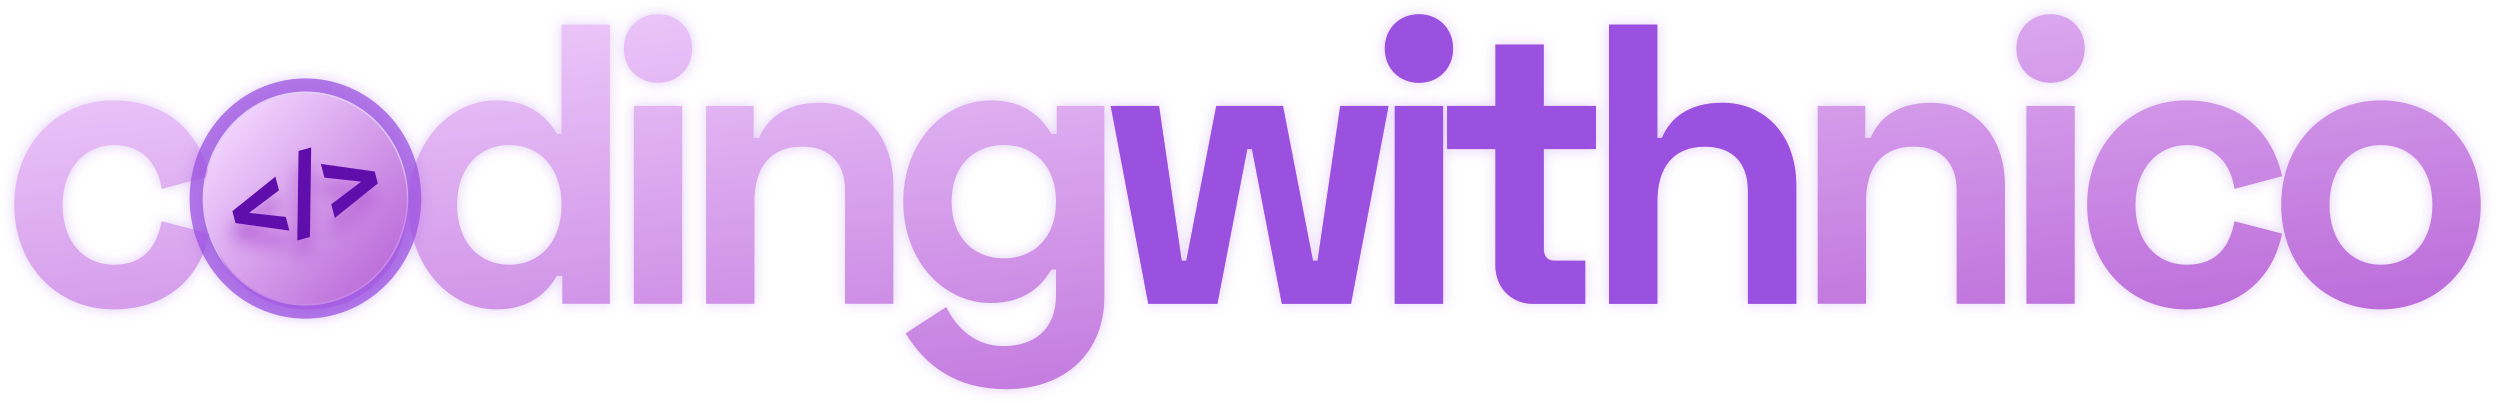
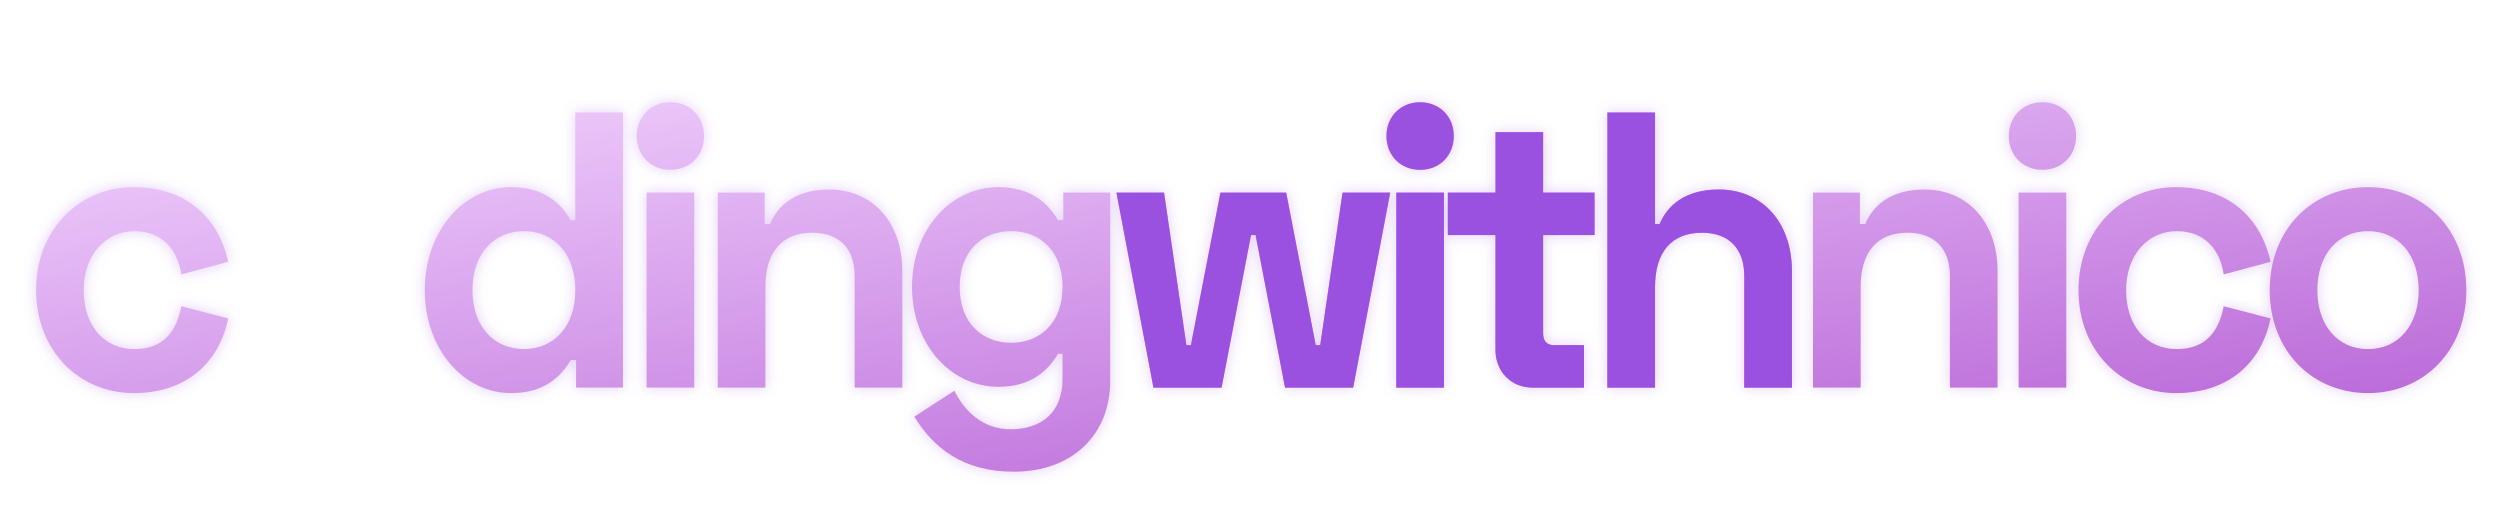
- <svg xmlns="http://www.w3.org/2000/svg" width="335" height="54" viewBox="0 0 335 54" fill="none">
+ <svg xmlns="http://www.w3.org/2000/svg" width="340" height="70" viewBox="0 0 340 70" fill="none">
  <g filter="url(#filter0_d)">
-     <path d="M1.909 27.455C1.909 35.687 7.771 41.46 15.177 41.46C22.326 41.46 26.8 37.344 28.034 31.304L21.657 29.646C20.989 33.121 19.189 35.473 15.28 35.473C11.114 35.473 8.389 32.266 8.389 27.455C8.389 22.644 11.371 19.437 15.28 19.437C19.189 19.437 21.194 22.11 21.657 25.317L28.034 23.606C26.697 17.566 22.274 13.45 15.177 13.45C7.771 13.45 1.909 19.223 1.909 27.455ZM27.914 27.455C27.914 35.794 33.777 41.46 41.286 41.46C48.794 41.46 54.657 35.794 54.657 27.455C54.657 19.116 48.794 13.45 41.286 13.45C33.777 13.45 27.914 19.116 27.914 27.455ZM34.394 27.455C34.394 22.644 37.171 19.437 41.286 19.437C45.4 19.437 48.177 22.644 48.177 27.455C48.177 32.266 45.4 35.473 41.286 35.473C37.171 35.473 34.394 32.266 34.394 27.455ZM81.722 3.294H75.242V17.94H74.625C73.288 15.695 71.025 13.45 66.499 13.45C60.122 13.45 54.773 19.33 54.773 27.455C54.773 35.58 60.122 41.46 66.499 41.46C71.025 41.46 73.288 39.215 74.625 36.97H75.345V40.712H81.722V3.294ZM68.248 19.437C72.259 19.437 75.242 22.43 75.242 27.455C75.242 32.48 72.259 35.473 68.248 35.473C64.339 35.473 61.254 32.587 61.254 27.455C61.254 22.323 64.339 19.437 68.248 19.437ZM83.596 6.501C83.596 9.227 85.602 11.098 88.174 11.098C90.745 11.098 92.751 9.227 92.751 6.501C92.751 3.775 90.745 1.904 88.174 1.904C85.602 1.904 83.596 3.775 83.596 6.501ZM91.414 14.198H84.934V40.712H91.414V14.198ZM94.616 14.198V40.712H101.096V27.027C101.096 22.323 103.308 19.651 107.474 19.651C111.176 19.651 113.234 21.842 113.234 25.531V40.712H119.714V24.889C119.714 17.994 115.445 13.771 109.788 13.771C105.108 13.771 102.742 16.016 101.714 18.475H100.994V14.198H94.616ZM141.609 14.198V17.94H140.889C139.552 15.695 137.289 13.45 132.764 13.45C126.386 13.45 121.038 19.116 121.038 27.027C121.038 34.938 126.386 40.605 132.764 40.605C137.289 40.605 139.552 38.359 140.889 36.114H141.506V39.535C141.506 44.239 138.472 46.378 134.461 46.378C130.604 46.378 128.135 43.865 126.798 41.139L121.346 44.667C123.918 48.837 127.878 52.151 134.872 52.151C142.895 52.151 147.986 47.072 147.986 39.803V14.198H141.609ZM134.512 34.618C130.604 34.618 127.518 31.945 127.518 27.027C127.518 22.11 130.604 19.437 134.512 19.437C138.524 19.437 141.506 22.216 141.506 27.027C141.506 31.838 138.524 34.618 134.512 34.618ZM243.569 14.198V40.712H250.049V27.027C250.049 22.323 252.26 19.651 256.426 19.651C260.129 19.651 262.186 21.842 262.186 25.531V40.712H268.666V24.889C268.666 17.994 264.397 13.771 258.74 13.771C254.06 13.771 251.694 16.016 250.666 18.475H249.946V14.198H243.569ZM270.196 6.501C270.196 9.227 272.201 11.098 274.773 11.098C277.344 11.098 279.35 9.227 279.35 6.501C279.35 3.775 277.344 1.904 274.773 1.904C272.201 1.904 270.196 3.775 270.196 6.501ZM278.013 14.198H271.533V40.712H278.013V14.198ZM279.673 27.455C279.673 35.687 285.536 41.46 292.941 41.46C300.09 41.46 304.564 37.344 305.799 31.304L299.421 29.646C298.753 33.121 296.953 35.473 293.044 35.473C288.879 35.473 286.153 32.266 286.153 27.455C286.153 22.644 289.136 19.437 293.044 19.437C296.953 19.437 298.959 22.11 299.421 25.317L305.799 23.606C304.461 17.566 300.039 13.45 292.941 13.45C285.536 13.45 279.673 19.223 279.673 27.455ZM305.679 27.455C305.679 35.794 311.541 41.46 319.05 41.46C326.559 41.46 332.421 35.794 332.421 27.455C332.421 19.116 326.559 13.45 319.05 13.45C311.541 13.45 305.679 19.116 305.679 27.455ZM312.159 27.455C312.159 22.644 314.936 19.437 319.05 19.437C323.164 19.437 325.941 22.644 325.941 27.455C325.941 32.266 323.164 35.473 319.05 35.473C314.936 35.473 312.159 32.266 312.159 27.455Z" fill="url(#paint0_linear)" />
-     <path d="M148.832 14.198L153.872 40.712H163.129L167.141 19.971H167.758L171.769 40.712H181.027L186.067 14.198H179.587L176.552 34.938H175.935L171.924 14.198H162.975L158.964 34.938H158.347L155.312 14.198H148.832ZM185.559 6.501C185.559 9.227 187.565 11.098 190.137 11.098C192.708 11.098 194.714 9.227 194.714 6.501C194.714 3.775 192.708 1.904 190.137 1.904C187.565 1.904 185.559 3.775 185.559 6.501ZM193.377 14.198H186.897V40.712H193.377V14.198ZM193.906 14.198V19.971H200.386V35.58C200.386 38.573 202.546 40.712 205.426 40.712H212.42V34.938H208.306C207.38 34.938 206.866 34.404 206.866 33.335V19.971H213.86V14.198H206.866V5.966H200.386V14.198H193.906ZM215.604 3.294V40.712H222.084V27.027C222.084 22.323 224.296 19.651 228.462 19.651C232.164 19.651 234.222 21.842 234.222 25.531V40.712H240.702V24.889C240.702 17.994 236.433 13.771 230.776 13.771C226.096 13.771 223.73 16.016 222.702 18.475H222.084V3.294H215.604Z" fill="url(#paint1_linear)" />
-     <path d="M148.832 14.198L153.872 40.712H163.129L167.141 19.971H167.758L171.769 40.712H181.027L186.067 14.198H179.587L176.552 34.938H175.935L171.924 14.198H162.975L158.964 34.938H158.347L155.312 14.198H148.832ZM185.559 6.501C185.559 9.227 187.565 11.098 190.137 11.098C192.708 11.098 194.714 9.227 194.714 6.501C194.714 3.775 192.708 1.904 190.137 1.904C187.565 1.904 185.559 3.775 185.559 6.501ZM193.377 14.198H186.897V40.712H193.377V14.198ZM193.906 14.198V19.971H200.386V35.58C200.386 38.573 202.546 40.712 205.426 40.712H212.42V34.938H208.306C207.38 34.938 206.866 34.404 206.866 33.335V19.971H213.86V14.198H206.866V5.966H200.386V14.198H193.906ZM215.604 3.294V40.712H222.084V27.027C222.084 22.323 224.296 19.651 228.462 19.651C232.164 19.651 234.222 21.842 234.222 25.531V40.712H240.702V24.889C240.702 17.994 236.433 13.771 230.776 13.771C226.096 13.771 223.73 16.016 222.702 18.475H222.084V3.294H215.604Z" fill="url(#paint2_linear)" />
-   </g>
-   <g filter="url(#filter1_d)">
-     <path d="M44.441 40.231C51.681 38.215 55.978 30.48 54.038 22.955C52.098 15.43 44.656 10.964 37.416 12.98C30.176 14.997 25.88 22.732 27.82 30.256C29.76 37.782 37.201 42.247 44.441 40.231Z" fill="url(#paint3_linear)" />
-     <path d="M44.718 41.307C52.53 39.131 57.166 30.786 55.073 22.666C52.98 14.547 44.95 9.729 37.139 11.905C29.327 14.08 24.692 22.426 26.785 30.545C28.878 38.664 36.907 43.482 44.718 41.307Z" stroke="#9B51E0" stroke-opacity="0.75" stroke-width="1.755" />
-   </g>
-   <g filter="url(#filter2_d)">
-     <path d="M31.558 29.892L38.773 30.903L38.298 29.062L33.468 28.546L33.447 28.464L37.381 25.507L36.907 23.666L31.145 28.291L31.558 29.892Z" fill="#5F0DAB" />
-     <path d="M41.698 19.753L40.007 20.224L39.839 32.219L41.53 31.748L41.698 19.753Z" fill="#5F0DAB" />
-     <path d="M50.625 24.581L50.212 22.981L42.997 21.969L43.472 23.811L48.302 24.327L48.323 24.409L44.389 27.366L44.863 29.207L50.625 24.581Z" fill="#5F0DAB" />
+     <path d="M4.909 39.455C4.909 47.687 10.771 53.46 18.177 53.46C25.326 53.46 29.8 49.344 31.034 43.304L24.657 41.647C23.989 45.121 22.189 47.473 18.28 47.473C14.114 47.473 11.389 44.266 11.389 39.455C11.389 34.644 14.371 31.437 18.28 31.437C22.189 31.437 24.194 34.109 24.657 37.317L31.034 35.606C29.697 29.566 25.274 25.45 18.177 25.45C10.771 25.45 4.909 31.223 4.909 39.455ZM84.722 15.294H78.242V29.94H77.625C76.288 27.695 74.025 25.45 69.499 25.45C63.122 25.45 57.773 31.33 57.773 39.455C57.773 47.58 63.122 53.46 69.499 53.46C74.025 53.46 76.288 51.215 77.625 48.97H78.345V52.712H84.722V15.294ZM71.248 31.437C75.259 31.437 78.242 34.43 78.242 39.455C78.242 44.48 75.259 47.473 71.248 47.473C67.339 47.473 64.254 44.587 64.254 39.455C64.254 34.323 67.339 31.437 71.248 31.437ZM86.596 18.501C86.596 21.227 88.602 23.098 91.174 23.098C93.745 23.098 95.751 21.227 95.751 18.501C95.751 15.775 93.745 13.904 91.174 13.904C88.602 13.904 86.596 15.775 86.596 18.501ZM94.414 26.198H87.934V52.712H94.414V26.198ZM97.616 26.198V52.712H104.096V39.027C104.096 34.323 106.308 31.651 110.474 31.651C114.176 31.651 116.234 33.842 116.234 37.531V52.712H122.714V36.889C122.714 29.994 118.445 25.771 112.788 25.771C108.108 25.771 105.742 28.016 104.714 30.475H103.994V26.198H97.616ZM144.609 26.198V29.94H143.889C142.552 27.695 140.289 25.45 135.764 25.45C129.386 25.45 124.038 31.116 124.038 39.027C124.038 46.938 129.386 52.605 135.764 52.605C140.289 52.605 142.552 50.359 143.889 48.114H144.506V51.535C144.506 56.239 141.472 58.378 137.461 58.378C133.604 58.378 131.135 55.865 129.798 53.139L124.346 56.667C126.918 60.837 130.878 64.151 137.872 64.151C145.895 64.151 150.986 59.072 150.986 51.803V26.198H144.609ZM137.512 46.618C133.604 46.618 130.518 43.945 130.518 39.027C130.518 34.109 133.604 31.437 137.512 31.437C141.524 31.437 144.506 34.216 144.506 39.027C144.506 43.838 141.524 46.618 137.512 46.618ZM246.569 26.198V52.712H253.049V39.027C253.049 34.323 255.26 31.651 259.426 31.651C263.129 31.651 265.186 33.842 265.186 37.531V52.712H271.666V36.889C271.666 29.994 267.397 25.771 261.74 25.771C257.06 25.771 254.694 28.016 253.666 30.475H252.946V26.198H246.569ZM273.196 18.501C273.196 21.227 275.201 23.098 277.773 23.098C280.344 23.098 282.35 21.227 282.35 18.501C282.35 15.775 280.344 13.904 277.773 13.904C275.201 13.904 273.196 15.775 273.196 18.501ZM281.013 26.198H274.533V52.712H281.013V26.198ZM282.673 39.455C282.673 47.687 288.536 53.46 295.941 53.46C303.09 53.46 307.564 49.344 308.799 43.304L302.421 41.647C301.753 45.121 299.953 47.473 296.044 47.473C291.879 47.473 289.153 44.266 289.153 39.455C289.153 34.644 292.136 31.437 296.044 31.437C299.953 31.437 301.959 34.109 302.421 37.317L308.799 35.606C307.461 29.566 303.039 25.45 295.941 25.45C288.536 25.45 282.673 31.223 282.673 39.455ZM308.679 39.455C308.679 47.794 314.541 53.46 322.05 53.46C329.559 53.46 335.421 47.794 335.421 39.455C335.421 31.116 329.559 25.45 322.05 25.45C314.541 25.45 308.679 31.116 308.679 39.455ZM315.159 39.455C315.159 34.644 317.936 31.437 322.05 31.437C326.164 31.437 328.941 34.644 328.941 39.455C328.941 44.266 326.164 47.473 322.05 47.473C317.936 47.473 315.159 44.266 315.159 39.455Z" fill="url(#paint0_linear)" />
+     <path d="M151.832 26.198L156.872 52.712H166.129L170.141 31.971H170.758L174.769 52.712H184.027L189.067 26.198H182.587L179.552 46.938H178.935L174.924 26.198H165.975L161.964 46.938H161.347L158.312 26.198H151.832ZM188.559 18.501C188.559 21.227 190.565 23.098 193.137 23.098C195.708 23.098 197.714 21.227 197.714 18.501C197.714 15.775 195.708 13.904 193.137 13.904C190.565 13.904 188.559 15.775 188.559 18.501ZM196.377 26.198H189.897V52.712H196.377V26.198ZM196.906 26.198V31.971H203.386V47.58C203.386 50.573 205.546 52.712 208.426 52.712H215.42V46.938H211.306C210.38 46.938 209.866 46.404 209.866 45.335V31.971H216.86V26.198H209.866V17.966H203.386V26.198H196.906ZM218.604 15.294V52.712H225.084V39.027C225.084 34.323 227.296 31.651 231.462 31.651C235.164 31.651 237.222 33.842 237.222 37.531V52.712H243.702V36.889C243.702 29.994 239.433 25.771 233.776 25.771C229.096 25.771 226.73 28.016 225.702 30.475H225.084V15.294H218.604Z" fill="url(#paint1_linear)" />
+     <path d="M151.832 26.198L156.872 52.712H166.129L170.141 31.971H170.758L174.769 52.712H184.027L189.067 26.198H182.587L179.552 46.938H178.935L174.924 26.198H165.975L161.964 46.938H161.347L158.312 26.198H151.832ZM188.559 18.501C188.559 21.227 190.565 23.098 193.137 23.098C195.708 23.098 197.714 21.227 197.714 18.501C197.714 15.775 195.708 13.904 193.137 13.904C190.565 13.904 188.559 15.775 188.559 18.501ZM196.377 26.198H189.897V52.712H196.377V26.198ZM196.906 26.198V31.971H203.386V47.58C203.386 50.573 205.546 52.712 208.426 52.712H215.42V46.938H211.306C210.38 46.938 209.866 46.404 209.866 45.335V31.971H216.86V26.198H209.866V17.966H203.386V26.198H196.906ZM218.604 15.294V52.712H225.084V39.027C225.084 34.323 227.296 31.651 231.462 31.651C235.164 31.651 237.222 33.842 237.222 37.531V52.712H243.702V36.889C243.702 29.994 239.433 25.771 233.776 25.771C229.096 25.771 226.73 28.016 225.702 30.475H225.084V15.294H218.604Z" fill="url(#paint2_linear)" />
  </g>
  <defs>
-     <filter id="filter0_d" x="0.153" y="0.149" width="334.024" height="53.757" filterUnits="userSpaceOnUse" color-interpolation-filters="sRGB">
+     <filter id="filter0_d" x="3.153" y="12.149" width="334.024" height="53.757" filterUnits="userSpaceOnUse" color-interpolation-filters="sRGB">
      <feFlood flood-opacity="0" result="BackgroundImageFix" />
      <feColorMatrix in="SourceAlpha" type="matrix" values="0 0 0 0 0 0 0 0 0 0 0 0 0 0 0 0 0 0 127 0" />
      <feOffset />
      <feGaussianBlur stdDeviation="0.878" />
      <feColorMatrix type="matrix" values="0 0 0 0 0.608 0 0 0 0 0.318 0 0 0 0 0.878 0 0 0 0.26 0" />
      <feBlend mode="normal" in2="BackgroundImageFix" result="effect1_dropShadow" />
      <feBlend mode="normal" in="SourceGraphic" in2="effect1_dropShadow" result="shape" />
    </filter>
-     <filter id="filter1_d" x="23.654" y="8.744" width="34.55" height="35.723" filterUnits="userSpaceOnUse" color-interpolation-filters="sRGB">
-       <feFlood flood-opacity="0" result="BackgroundImageFix" />
-       <feColorMatrix in="SourceAlpha" type="matrix" values="0 0 0 0 0 0 0 0 0 0 0 0 0 0 0 0 0 0 127 0" />
-       <feOffset />
-       <feGaussianBlur stdDeviation="0.878" />
-       <feColorMatrix type="matrix" values="0 0 0 0 0.608 0 0 0 0 0.318 0 0 0 0 0.878 0 0 0 0.26 0" />
-       <feBlend mode="normal" in2="BackgroundImageFix" result="effect1_dropShadow" />
-       <feBlend mode="normal" in="SourceGraphic" in2="effect1_dropShadow" result="shape" />
-     </filter>
-     <filter id="filter2_d" x="28.804" y="19.753" width="24.161" height="17.147" filterUnits="userSpaceOnUse" color-interpolation-filters="sRGB">
-       <feFlood flood-opacity="0" result="BackgroundImageFix" />
-       <feColorMatrix in="SourceAlpha" type="matrix" values="0 0 0 0 0 0 0 0 0 0 0 0 0 0 0 0 0 0 127 0" />
-       <feOffset dy="2.341" />
-       <feGaussianBlur stdDeviation="1.17" />
-       <feColorMatrix type="matrix" values="0 0 0 0 0.733 0 0 0 0 0.42 0 0 0 0 0.851 0 0 0 1 0" />
-       <feBlend mode="normal" in2="BackgroundImageFix" result="effect1_dropShadow" />
-       <feBlend mode="normal" in="SourceGraphic" in2="effect1_dropShadow" result="shape" />
-     </filter>
-     <linearGradient id="paint0_linear" x1="45.842" y1="-7.439" x2="56.27" y2="75.889" gradientUnits="userSpaceOnUse">
+     <linearGradient id="paint0_linear" x1="48.842" y1="4.561" x2="59.27" y2="87.889" gradientUnits="userSpaceOnUse">
      <stop stop-color="#F4D7FF" />
      <stop offset="1" stop-color="#BB6BD9" />
    </linearGradient>
-     <linearGradient id="paint1_linear" x1="45.842" y1="-7.439" x2="56.271" y2="75.889" gradientUnits="userSpaceOnUse">
+     <linearGradient id="paint1_linear" x1="48.842" y1="4.561" x2="59.271" y2="87.889" gradientUnits="userSpaceOnUse">
      <stop stop-color="#F4D7FF" />
      <stop offset="1" stop-color="#BB6BD9" />
    </linearGradient>
-     <linearGradient id="paint2_linear" x1="167.357" y1="-12" x2="167.357" y2="51.848" gradientUnits="userSpaceOnUse">
+     <linearGradient id="paint2_linear" x1="170.357" y1="5.50155e-06" x2="170.357" y2="63.848" gradientUnits="userSpaceOnUse">
      <stop stop-color="#9B51E0" />
      <stop offset="1" stop-color="#9B51E0" />
    </linearGradient>
-     <linearGradient id="paint3_linear" x1="28.367" y1="17.587" x2="51.576" y2="37.566" gradientUnits="userSpaceOnUse">
-       <stop stop-color="#F4D7FF" />
-       <stop offset="1" stop-color="#BB6BD9" />
-     </linearGradient>
  </defs>
</svg>
